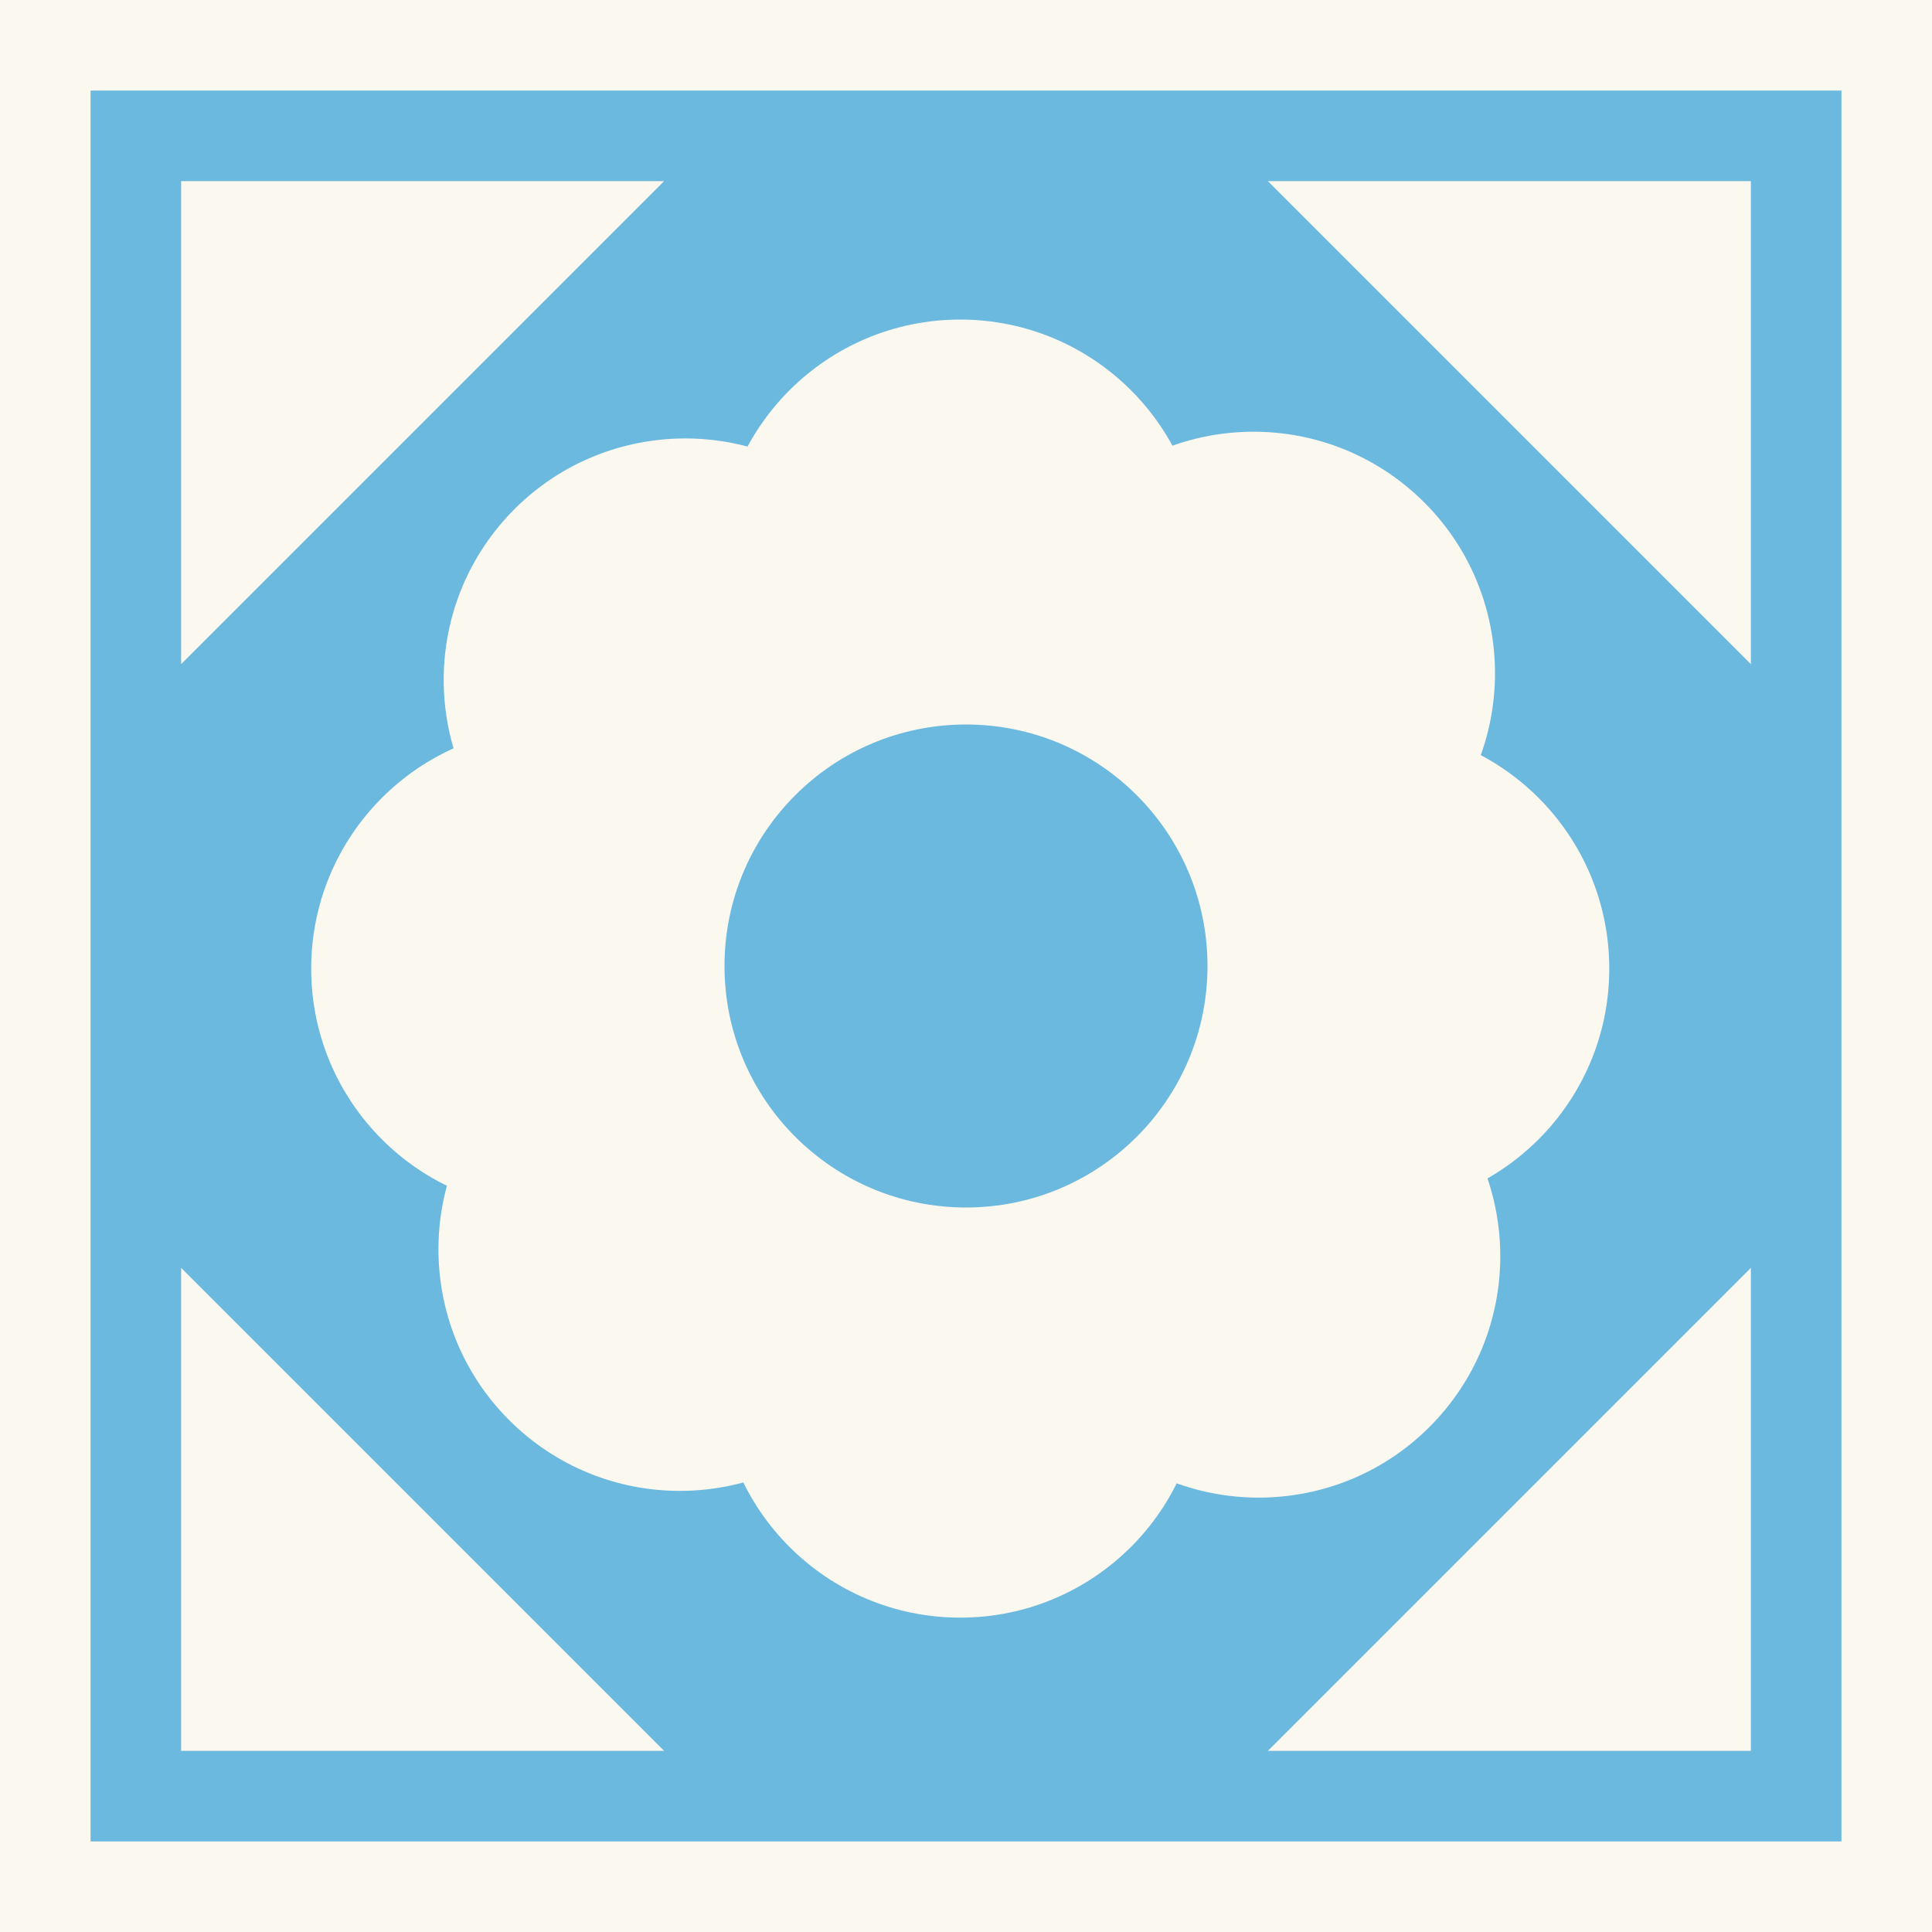
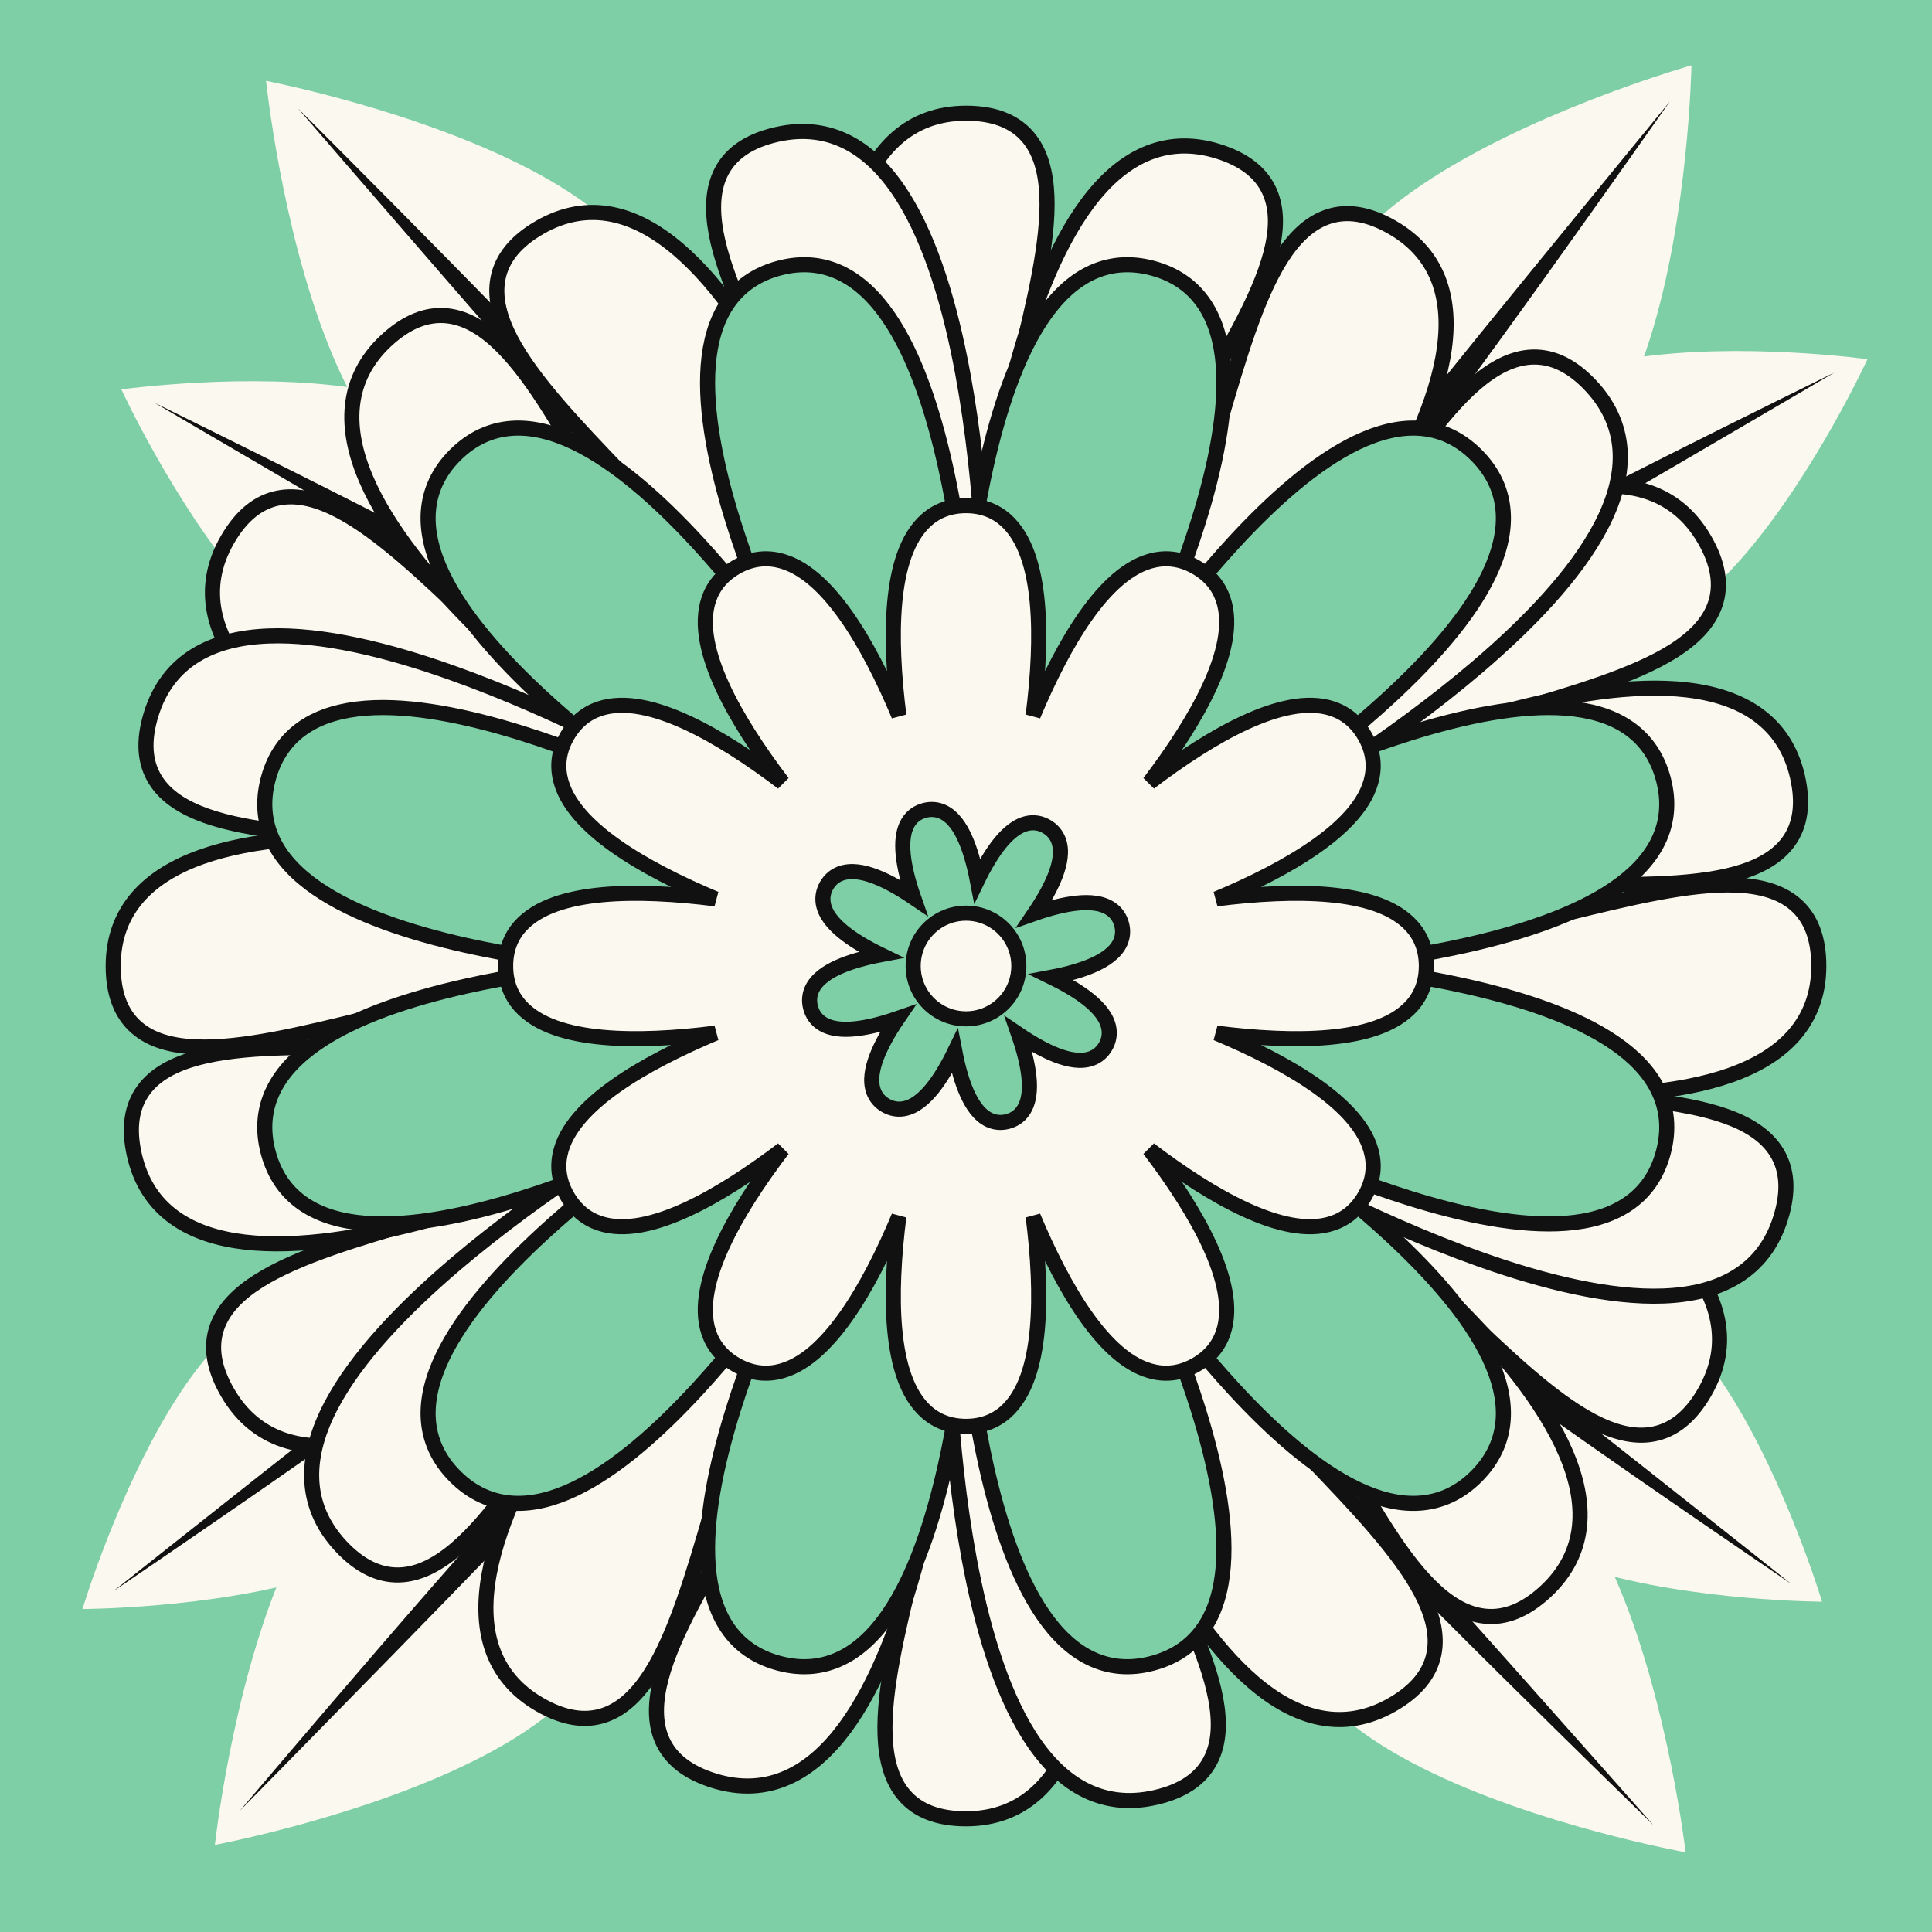
<svg xmlns="http://www.w3.org/2000/svg" width="64" height="64" viewBox="0 0 64 64" fill="none">
-   <rect width="64" height="64" fill="#FBF8EF" />
-   <rect width="58" height="58" transform="matrix(0 -1 1 0 3 61)" fill="#6CB9E0" />
-   <path d="M58 42V58H42L58 42Z" fill="#FBF8EF" />
-   <path d="M42 6H58V22L42 6Z" fill="#FBF8EF" />
-   <path d="M22 6H6V22L22 6Z" fill="#FBF8EF" />
-   <path d="M22 58H6V42L22 58Z" fill="#FBF8EF" />
-   <rect x="23.809" y="10.586" width="16" height="16" rx="8" fill="#FBF8EF" />
-   <rect x="41" y="11" width="16" height="16" rx="8" transform="rotate(42.3443 41 11)" fill="#FBF8EF" />
-   <rect x="23.809" y="37.586" width="16" height="16" rx="8" fill="#FBF8EF" />
-   <rect x="22" y="30.086" width="16" height="16" rx="8" transform="rotate(42.3443 22 30.0863)" fill="#FBF8EF" />
-   <rect x="53.309" y="24.086" width="16" height="16" rx="8" transform="rotate(90 53.3086 24.0863)" fill="#FBF8EF" />
-   <rect x="53" y="41.086" width="16" height="16" rx="8" transform="rotate(132.344 53 41.0863)" fill="#FBF8EF" />
-   <rect x="26.309" y="24.086" width="16" height="16" rx="8" transform="rotate(90 26.3086 24.0863)" fill="#FBF8EF" />
-   <rect x="34" y="22" width="16" height="16" rx="8" transform="rotate(132.344 34 22)" fill="#FBF8EF" />
-   <rect x="24" y="24" width="16" height="16" rx="8" fill="#6CB9E0" />
+   <g clip-path="url(#clip0_379_1488)">
+     <rect width="64" height="64" fill="#7ECEA6" />
+     <path d="M2.732 53.301C2.732 53.301 19.719 53.258 13.336 45.053C7.47 37.512 2.732 53.301 2.732 53.301Z" fill="#FBF8EF" />
+     <path fill-rule="evenodd" clip-rule="evenodd" d="M13.414 45.148C13.359 45.075 3.752 52.713 3.752 52.713C3.752 52.713 13.892 45.826 13.762 45.633C13.632 45.439 13.498 45.261 13.414 45.148Z" fill="#111111" />
+     <path d="M7.118 61.115C7.118 61.115 9.295 41.14 18.148 49.675C26.284 57.518 7.118 61.115 7.118 61.115Z" fill="#FBF8EF" />
+     <path fill-rule="evenodd" clip-rule="evenodd" d="M18.047 49.572C18.126 49.646 7.939 59.99 7.939 59.99C7.939 59.99 17.309 48.924 17.52 49.101C17.732 49.279 17.924 49.459 18.047 49.572Z" fill="#111111" />
+     <path d="M55.839 61.36C55.839 61.36 36.062 57.811 45.186 49.568C53.572 41.992 55.839 61.36 55.839 61.36Z" fill="#FBF8EF" />
+     <path fill-rule="evenodd" clip-rule="evenodd" d="M45.08 49.663C45.159 49.59 54.776 60.465 54.776 60.465C54.776 60.465 44.383 50.355 44.574 50.156C44.765 49.957 44.958 49.778 45.08 49.663Z" fill="#111111" />
+     <path d="M8.813 2.678C8.813 2.678 28.544 6.481 19.314 14.606C10.831 22.074 8.813 2.678 8.813 2.678Z" fill="#FBF8EF" />
+     <path fill-rule="evenodd" clip-rule="evenodd" d="M19.425 14.512C19.346 14.585 9.869 3.587 9.869 3.587C9.869 3.587 20.132 13.83 19.938 14.026C19.744 14.223 19.549 14.4 19.425 14.512Z" fill="#111111" />
+     <path d="M56.032 2.164C56.032 2.164 55.663 22.254 46.078 14.551C37.268 7.472 56.032 2.164 56.032 2.164Z" fill="#FBF8EF" />
+     <path fill-rule="evenodd" clip-rule="evenodd" d="M46.19 14.644C46.104 14.578 55.318 3.359 55.318 3.359C55.318 3.359 46.983 15.223 46.757 15.065C46.53 14.908 46.322 14.746 46.19 14.644Z" fill="#111111" />
+     <path d="M4.02 12.899C4.02 12.899 20.846 10.57 15.672 19.586C10.916 27.873 4.02 12.899 4.02 12.899Z" fill="#FBF8EF" />
+     <path fill-rule="evenodd" clip-rule="evenodd" d="M15.736 19.481C15.692 19.561 5.113 13.339 5.113 13.339C5.113 13.339 16.116 18.742 16.014 18.952C15.912 19.162 15.804 19.357 15.736 19.481Z" fill="#111111" />
+     <path d="M61.863 11.899C61.863 11.899 45.037 9.57 50.211 18.586C54.966 26.873 61.863 11.899 61.863 11.899Z" fill="#FBF8EF" />
+     <path fill-rule="evenodd" clip-rule="evenodd" d="M50.147 18.481C50.19 18.561 60.77 12.339 60.77 12.339C60.77 12.339 49.767 17.742 49.869 17.952C49.971 18.162 50.078 18.357 50.147 18.481Z" fill="#111111" />
+     <path d="M60.358 53.057C60.358 53.057 43.371 53.014 49.754 44.809C55.62 37.268 60.358 53.057 60.358 53.057Z" fill="#FBF8EF" />
+     <path fill-rule="evenodd" clip-rule="evenodd" d="M49.676 44.904C49.731 44.831 59.337 52.469 59.337 52.469C59.337 52.469 49.198 45.583 49.328 45.389C49.458 45.195 49.592 45.017 49.676 44.904Z" fill="#111111" />
+     <path d="M42.042 21.958C43.043 20.728 44.224 19.175 45.261 17.538C46.448 15.663 47.463 13.653 47.792 11.877C47.957 10.987 47.952 10.139 47.697 9.39C47.439 8.635 46.931 8 46.125 7.535C45.327 7.074 44.614 6.966 43.977 7.184C43.35 7.399 42.849 7.911 42.431 8.573C41.614 9.868 41.028 11.874 40.44 13.891L40.406 14.009C39.798 16.09 39.181 18.178 38.304 19.637C37.868 20.364 37.379 20.913 36.817 21.229C36.263 21.541 35.618 21.638 34.833 21.428C34.048 21.218 33.538 20.81 33.214 20.264C32.885 19.709 32.736 18.989 32.721 18.142C32.692 16.439 33.202 14.322 33.716 12.216L33.745 12.097C34.244 10.056 34.741 8.026 34.68 6.497C34.649 5.713 34.472 5.02 34.036 4.521C33.593 4.013 32.921 3.75 32 3.75C31.069 3.75 30.312 4.046 29.711 4.571C29.116 5.091 28.688 5.824 28.385 6.677C27.782 8.38 27.656 10.628 27.747 12.845C27.826 14.782 28.072 16.716 28.324 18.282C27.76 16.8 27.005 15.002 26.106 13.285C25.076 11.319 23.843 9.435 22.469 8.263C21.78 7.675 21.044 7.254 20.268 7.101C19.485 6.947 18.681 7.069 17.875 7.535C17.077 7.995 16.627 8.559 16.497 9.22C16.369 9.87 16.562 10.56 16.927 11.254C17.64 12.608 19.085 14.118 20.537 15.636C20.565 15.666 20.594 15.695 20.622 15.725C22.12 17.291 23.62 18.87 24.446 20.359C24.857 21.101 25.088 21.798 25.081 22.443C25.073 23.078 24.835 23.686 24.261 24.261C23.686 24.835 23.078 25.073 22.443 25.081C21.798 25.088 21.101 24.857 20.359 24.446C18.87 23.62 17.291 22.12 15.725 20.622C15.695 20.594 15.666 20.565 15.636 20.537C14.118 19.085 12.608 17.64 11.254 16.927C10.56 16.562 9.87 16.369 9.22 16.497C8.559 16.627 7.995 17.077 7.535 17.875C7.069 18.681 6.947 19.485 7.101 20.268C7.254 21.044 7.675 21.78 8.263 22.469C9.435 23.843 11.319 25.076 13.285 26.106C15.002 27.005 16.8 27.76 18.282 28.324C16.716 28.072 14.782 27.826 12.845 27.747C10.628 27.656 8.38 27.782 6.677 28.385C5.824 28.688 5.091 29.116 4.571 29.711C4.046 30.312 3.75 31.069 3.75 32C3.75 32.921 4.013 33.593 4.521 34.036C5.02 34.472 5.713 34.649 6.497 34.68C8.026 34.741 10.056 34.244 12.097 33.745L12.216 33.716C14.322 33.202 16.439 32.692 18.142 32.721C18.989 32.736 19.709 32.885 20.264 33.214C20.81 33.538 21.218 34.048 21.428 34.833C21.638 35.618 21.541 36.263 21.229 36.817C20.913 37.379 20.364 37.868 19.637 38.304C18.178 39.181 16.09 39.798 14.009 40.406L13.891 40.44C11.874 41.028 9.868 41.614 8.573 42.431C7.911 42.849 7.399 43.35 7.184 43.977C6.966 44.614 7.074 45.327 7.535 46.125C8 46.931 8.635 47.439 9.39 47.697C10.139 47.952 10.987 47.957 11.877 47.792C13.653 47.463 15.663 46.448 17.538 45.261C19.175 44.224 20.728 43.043 21.958 42.042C20.957 43.272 19.776 44.825 18.739 46.462C17.552 48.337 16.537 50.347 16.208 52.123C16.043 53.013 16.048 53.861 16.303 54.61C16.561 55.365 17.069 56 17.875 56.465C18.673 56.926 19.386 57.034 20.023 56.816C20.65 56.601 21.151 56.089 21.57 55.426C22.386 54.133 22.972 52.126 23.56 50.109L23.594 49.991C24.201 47.91 24.819 45.822 25.696 44.362C26.132 43.636 26.621 43.087 27.183 42.771C27.737 42.459 28.382 42.362 29.167 42.572C29.952 42.782 30.462 43.19 30.786 43.736C31.115 44.291 31.264 45.011 31.279 45.858C31.308 47.561 30.799 49.678 30.284 51.784L30.255 51.903C29.756 53.944 29.259 55.974 29.32 57.503C29.351 58.286 29.528 58.98 29.964 59.479C30.407 59.987 31.079 60.25 32 60.25C32.931 60.25 33.688 59.954 34.289 59.429C34.885 58.909 35.312 58.176 35.615 57.323C36.218 55.62 36.344 53.372 36.253 51.155C36.174 49.218 35.928 47.284 35.676 45.718C36.24 47.2 36.995 48.998 37.894 50.715C38.924 52.681 40.157 54.565 41.531 55.737C42.219 56.325 42.956 56.746 43.732 56.899C44.515 57.053 45.319 56.931 46.125 56.465C46.923 56.005 47.373 55.441 47.503 54.78C47.631 54.13 47.438 53.44 47.073 52.746C46.36 51.392 44.915 49.882 43.463 48.364L43.378 48.275C41.88 46.709 40.38 45.13 39.554 43.641C39.143 42.899 38.912 42.202 38.919 41.557C38.926 40.922 39.165 40.314 39.739 39.739C40.314 39.165 40.922 38.926 41.557 38.919C42.202 38.912 42.899 39.143 43.641 39.554C45.13 40.38 46.709 41.88 48.275 43.378L48.364 43.463C49.882 44.915 51.392 46.36 52.746 47.073C53.44 47.438 54.13 47.631 54.78 47.503C55.441 47.373 56.005 46.923 56.465 46.125C56.931 45.319 57.053 44.515 56.899 43.732C56.746 42.956 56.325 42.219 55.737 41.531C54.565 40.157 52.681 38.924 50.715 37.894C48.998 36.995 47.2 36.24 45.718 35.676C47.284 35.928 49.218 36.174 51.155 36.253C53.372 36.344 55.62 36.218 57.323 35.615C58.176 35.312 58.909 34.885 59.429 34.289C59.954 33.688 60.25 32.931 60.25 32C60.25 31.079 59.987 30.407 59.479 29.964C58.98 29.528 58.286 29.351 57.503 29.32C55.974 29.259 53.944 29.756 51.903 30.255L51.784 30.284C49.678 30.799 47.561 31.308 45.858 31.279C45.011 31.264 44.291 31.115 43.736 30.786C43.19 30.462 42.782 29.952 42.572 29.167C42.362 28.382 42.459 27.737 42.771 27.183C43.087 26.621 43.636 26.132 44.362 25.696C45.822 24.819 47.91 24.201 49.991 23.594L50.109 23.56C52.126 22.972 54.133 22.386 55.426 21.57C56.089 21.151 56.601 20.65 56.816 20.023C57.034 19.386 56.926 18.673 56.465 17.875C56 17.069 55.365 16.561 54.61 16.303C53.861 16.048 53.013 16.043 52.123 16.208C50.347 16.537 48.337 17.552 46.462 18.739C44.825 19.776 43.272 20.957 42.042 21.958Z" fill="#FBF8EF" stroke="#111111" stroke-width="0.5" />
+     <path d="M44.559 25.371C45.878 24.492 47.464 23.357 48.938 22.099C50.627 20.658 52.19 19.038 53.028 17.438C53.449 16.636 53.695 15.825 53.672 15.034C53.648 14.237 53.351 13.48 52.718 12.797C52.092 12.121 51.442 11.808 50.769 11.828C50.107 11.847 49.477 12.189 48.882 12.698C47.719 13.694 46.567 15.438 45.41 17.191L45.342 17.293C44.148 19.102 42.941 20.915 41.672 22.051C41.04 22.616 40.412 22.996 39.781 23.132C39.16 23.266 38.514 23.169 37.827 22.736C37.139 22.303 36.772 21.763 36.624 21.145C36.473 20.518 36.544 19.787 36.78 18.973C37.255 17.338 38.367 15.465 39.48 13.605L39.543 13.5C40.623 11.698 41.696 9.904 42.09 8.426C42.292 7.668 42.327 6.953 42.058 6.347C41.785 5.732 41.221 5.282 40.341 5.01C39.451 4.735 38.64 4.795 37.912 5.118C37.189 5.44 36.564 6.013 36.023 6.739C34.944 8.188 34.16 10.298 33.592 12.443C33.095 14.317 32.759 16.238 32.538 17.808C32.436 16.226 32.246 14.285 31.894 12.379C31.49 10.197 30.868 8.033 29.902 6.507C29.418 5.742 28.838 5.122 28.142 4.747C27.44 4.369 26.636 4.248 25.728 4.455C24.83 4.659 24.233 5.065 23.914 5.658C23.6 6.241 23.581 6.957 23.724 7.728C24.005 9.232 24.939 11.102 25.879 12.981C25.897 13.018 25.916 13.054 25.934 13.091C26.903 15.03 27.87 16.981 28.219 18.647C28.393 19.477 28.407 20.212 28.21 20.826C28.015 21.431 27.608 21.941 26.89 22.32C26.171 22.7 25.52 22.748 24.911 22.567C24.292 22.384 23.694 21.957 23.107 21.345C21.929 20.117 20.863 18.217 19.809 16.323C19.789 16.287 19.769 16.252 19.749 16.216C18.728 14.38 17.712 12.553 16.628 11.473C16.073 10.919 15.471 10.531 14.812 10.462C14.143 10.391 13.471 10.654 12.795 11.28C12.113 11.913 11.759 12.645 11.675 13.438C11.591 14.225 11.776 15.053 12.134 15.884C12.849 17.543 14.284 19.277 15.858 20.842C17.233 22.209 18.729 23.46 19.977 24.437C18.556 23.734 16.781 22.928 14.953 22.28C12.862 21.538 10.677 20.995 8.872 21.069C7.968 21.105 7.141 21.298 6.468 21.713C5.79 22.132 5.283 22.768 5.008 23.658C4.736 24.538 4.789 25.257 5.143 25.83C5.491 26.394 6.102 26.768 6.841 27.029C8.284 27.539 10.371 27.664 12.468 27.79L12.59 27.797C14.754 27.927 16.927 28.066 18.545 28.597C19.351 28.861 19.994 29.216 20.427 29.694C20.854 30.165 21.092 30.773 21.061 31.584C21.03 32.396 20.746 32.984 20.285 33.422C19.817 33.865 19.149 34.17 18.325 34.373C16.672 34.779 14.494 34.752 12.327 34.718L12.205 34.716C10.104 34.682 8.014 34.649 6.536 35.047C5.779 35.251 5.142 35.578 4.753 36.114C4.356 36.659 4.248 37.372 4.453 38.27C4.66 39.178 5.117 39.85 5.761 40.32C6.401 40.785 7.21 41.04 8.11 41.145C9.904 41.355 12.123 40.979 14.265 40.399C16.136 39.891 17.968 39.222 19.438 38.629C18.119 39.508 16.533 40.643 15.058 41.901C13.37 43.342 11.807 44.962 10.968 46.562C10.548 47.364 10.302 48.176 10.325 48.966C10.348 49.763 10.646 50.52 11.278 51.203C11.905 51.879 12.554 52.192 13.228 52.172C13.89 52.153 14.519 51.811 15.115 51.302C16.277 50.306 17.429 48.562 18.587 46.809L18.654 46.707C19.849 44.898 21.056 43.085 22.324 41.95C22.956 41.384 23.585 41.004 24.215 40.868C24.836 40.734 25.482 40.831 26.17 41.264C26.858 41.697 27.225 42.237 27.373 42.855C27.523 43.482 27.453 44.213 27.216 45.027C26.742 46.662 25.63 48.535 24.516 50.395L24.453 50.5C23.374 52.302 22.3 54.096 21.906 55.574C21.705 56.332 21.669 57.047 21.938 57.653C22.212 58.268 22.776 58.718 23.656 58.99C24.545 59.265 25.356 59.206 26.085 58.882C26.808 58.56 27.433 57.987 27.974 57.261C29.053 55.812 29.837 53.702 30.405 51.557C30.901 49.683 31.238 47.762 31.459 46.192C31.561 47.774 31.75 49.715 32.103 51.621C32.507 53.803 33.128 55.967 34.094 57.493C34.579 58.258 35.158 58.878 35.855 59.253C36.557 59.631 37.361 59.752 38.269 59.545C39.167 59.341 39.763 58.935 40.083 58.342C40.397 57.759 40.416 57.043 40.272 56.272C39.992 54.768 39.057 52.898 38.118 51.019L38.063 50.91C37.094 48.971 36.127 47.019 35.778 45.353C35.604 44.523 35.589 43.788 35.787 43.174C35.981 42.569 36.388 42.059 37.107 41.68C37.826 41.3 38.477 41.252 39.086 41.433C39.704 41.617 40.302 42.043 40.889 42.655C42.068 43.883 43.134 45.783 44.188 47.677L44.247 47.784C45.269 49.62 46.285 51.447 47.368 52.527C47.923 53.081 48.525 53.469 49.184 53.538C49.854 53.609 50.526 53.346 51.201 52.72C51.884 52.087 52.238 51.355 52.322 50.562C52.405 49.775 52.221 48.947 51.863 48.116C51.148 46.457 49.712 44.723 48.138 43.158C46.763 41.791 45.268 40.54 44.019 39.563C45.44 40.266 47.216 41.072 49.043 41.72C51.135 42.462 53.319 43.005 55.124 42.931C56.029 42.895 56.855 42.702 57.528 42.287C58.207 41.868 58.714 41.232 58.988 40.343C59.261 39.462 59.207 38.743 58.853 38.17C58.505 37.606 57.895 37.231 57.156 36.971C55.712 36.461 53.626 36.336 51.529 36.21L51.407 36.203C49.243 36.073 47.069 35.934 45.452 35.403C44.646 35.139 44.003 34.784 43.57 34.306C43.143 33.835 42.905 33.227 42.935 32.416C42.966 31.604 43.25 31.016 43.711 30.578C44.179 30.135 44.848 29.83 45.671 29.628C47.324 29.221 49.502 29.248 51.67 29.282L51.792 29.284C53.893 29.318 55.983 29.351 57.46 28.953C58.217 28.749 58.854 28.422 59.244 27.886C59.641 27.341 59.748 26.628 59.544 25.73C59.337 24.822 58.88 24.149 58.235 23.68C57.596 23.215 56.786 22.96 55.887 22.855C54.093 22.645 51.873 23.021 49.732 23.602C47.861 24.109 46.029 24.778 44.559 25.371Z" fill="#FBF8EF" stroke="#111111" stroke-width="0.5" />
+     <path d="M38.178 21.277C38.689 20.114 39.247 18.719 39.693 17.291C40.253 15.499 40.644 13.631 40.523 12.101C40.462 11.334 40.272 10.635 39.895 10.072C39.513 9.504 38.952 9.091 38.183 8.885C37.414 8.679 36.722 8.756 36.108 9.057C35.499 9.356 34.985 9.866 34.549 10.5C33.68 11.765 33.084 13.578 32.672 15.41C32.345 16.869 32.131 18.357 31.992 19.619C31.853 18.357 31.639 16.869 31.311 15.41C30.9 13.578 30.304 11.765 29.435 10.5C28.999 9.866 28.485 9.356 27.876 9.057C27.262 8.756 26.57 8.679 25.801 8.885C25.032 9.091 24.47 9.504 24.089 10.072C23.712 10.635 23.521 11.334 23.461 12.101C23.34 13.631 23.731 15.499 24.291 17.291C24.737 18.719 25.295 20.114 25.806 21.277C25.054 20.253 24.125 19.072 23.112 17.972C21.84 16.591 20.417 15.318 19.032 14.658C18.337 14.327 17.637 14.142 16.961 14.188C16.278 14.234 15.64 14.514 15.077 15.076C14.514 15.639 14.235 16.277 14.188 16.96C14.143 17.636 14.327 18.336 14.659 19.031C15.319 20.416 16.592 21.839 17.973 23.111C19.073 24.125 20.254 25.054 21.277 25.805C20.115 25.294 18.72 24.736 17.292 24.29C15.5 23.73 13.631 23.339 12.101 23.46C11.334 23.521 10.635 23.711 10.073 24.088C9.505 24.47 9.092 25.031 8.886 25.8C8.68 26.569 8.757 27.261 9.058 27.875C9.357 28.484 9.867 28.998 10.501 29.434C11.765 30.303 13.579 30.899 15.411 31.311C16.87 31.638 18.358 31.852 19.62 31.991C18.358 32.13 16.87 32.344 15.411 32.672C13.579 33.083 11.765 33.679 10.501 34.548C9.867 34.984 9.357 35.498 9.058 36.107C8.757 36.721 8.68 37.414 8.886 38.182C9.092 38.951 9.505 39.513 10.073 39.894C10.635 40.271 11.334 40.462 12.101 40.522C13.631 40.643 15.5 40.252 17.292 39.692C18.72 39.246 20.115 38.688 21.277 38.177C20.254 38.929 19.073 39.858 17.973 40.871C16.592 42.143 15.319 43.566 14.659 44.951C14.327 45.646 14.143 46.346 14.188 47.022C14.235 47.705 14.514 48.343 15.077 48.906C15.64 49.469 16.278 49.748 16.961 49.794C17.637 49.84 18.337 49.656 19.032 49.324C20.417 48.664 21.84 47.391 23.112 46.01C24.125 44.91 25.054 43.729 25.806 42.706C25.295 43.868 24.737 45.263 24.291 46.691C23.731 48.483 23.34 50.352 23.461 51.882C23.521 52.649 23.712 53.348 24.089 53.91C24.47 54.478 25.032 54.891 25.801 55.097C26.57 55.303 27.262 55.226 27.876 54.925C28.485 54.627 28.999 54.116 29.435 53.482C30.304 52.218 30.9 50.404 31.311 48.572C31.639 47.113 31.853 45.625 31.992 44.363C32.131 45.625 32.345 47.113 32.672 48.572C33.084 50.404 33.68 52.218 34.549 53.482C34.985 54.116 35.499 54.627 36.108 54.925C36.722 55.226 37.414 55.303 38.183 55.097C38.952 54.891 39.513 54.478 39.895 53.91C40.272 53.348 40.462 52.649 40.523 51.882C40.644 50.352 40.253 48.483 39.693 46.691C39.247 45.263 38.689 43.868 38.178 42.706C38.929 43.729 39.858 44.91 40.872 46.01C42.144 47.391 43.567 48.664 44.952 49.324C45.647 49.656 46.347 49.84 47.023 49.794C47.706 49.748 48.344 49.469 48.907 48.906C49.469 48.343 49.749 47.705 49.795 47.022C49.841 46.346 49.656 45.646 49.325 44.951C48.665 43.566 47.392 42.143 46.011 40.871C44.911 39.858 43.73 38.929 42.706 38.177C43.869 38.688 45.264 39.246 46.692 39.692C48.484 40.252 50.352 40.643 51.882 40.522C52.65 40.462 53.349 40.271 53.911 39.894C54.479 39.513 54.892 38.951 55.098 38.182C55.304 37.414 55.227 36.721 54.926 36.107C54.627 35.498 54.117 34.984 53.483 34.548C52.218 33.679 50.405 33.083 48.573 32.672C47.114 32.344 45.626 32.13 44.364 31.991C45.626 31.852 47.114 31.638 48.573 31.311C50.405 30.899 52.218 30.303 53.483 29.434C54.117 28.998 54.627 28.484 54.926 27.875C55.227 27.261 55.304 26.569 55.098 25.8C54.892 25.031 54.479 24.47 53.911 24.088C53.349 23.711 52.65 23.521 51.882 23.46C50.352 23.339 48.484 23.73 46.692 24.29C45.264 24.736 43.869 25.294 42.706 25.805C43.73 25.054 44.911 24.125 46.011 23.111C47.392 21.839 48.665 20.416 49.325 19.031C49.656 18.336 49.841 17.636 49.795 16.96C49.749 16.277 49.469 15.639 48.907 15.076C48.344 14.514 47.706 14.234 47.023 14.188C46.347 14.142 45.647 14.327 44.952 14.658C43.567 15.318 42.144 16.591 40.872 17.972C39.858 19.072 38.929 20.253 38.178 21.277Z" fill="#7ECEA6" stroke="#111111" stroke-width="0.5" />
+     <path d="M34.224 23.701C34.302 23.084 34.367 22.414 34.394 21.743C34.443 20.551 34.377 19.329 34.046 18.395C33.88 17.927 33.641 17.515 33.303 17.218C32.959 16.918 32.526 16.75 32 16.75C31.474 16.75 31.041 16.918 30.698 17.218C30.359 17.515 30.12 17.927 29.954 18.395C29.623 19.329 29.557 20.551 29.606 21.743C29.633 22.414 29.698 23.084 29.776 23.701C29.536 23.128 29.257 22.515 28.945 21.92C28.392 20.863 27.723 19.838 26.97 19.195C26.591 18.872 26.179 18.634 25.737 18.548C25.289 18.459 24.83 18.53 24.375 18.793C23.92 19.056 23.629 19.418 23.481 19.85C23.336 20.276 23.335 20.752 23.426 21.241C23.606 22.215 24.16 23.307 24.798 24.314C25.157 24.882 25.548 25.43 25.925 25.925C25.43 25.548 24.882 25.157 24.314 24.798C23.307 24.16 22.215 23.606 21.241 23.426C20.752 23.335 20.276 23.336 19.85 23.481C19.418 23.629 19.056 23.92 18.793 24.375C18.53 24.83 18.459 25.289 18.548 25.737C18.634 26.179 18.872 26.591 19.195 26.97C19.838 27.723 20.863 28.392 21.92 28.945C22.515 29.257 23.128 29.536 23.701 29.776C23.084 29.698 22.414 29.633 21.743 29.606C20.551 29.557 19.329 29.623 18.395 29.954C17.927 30.12 17.515 30.359 17.218 30.698C16.918 31.041 16.75 31.474 16.75 32C16.75 32.526 16.918 32.959 17.218 33.303C17.515 33.641 17.927 33.88 18.395 34.046C19.329 34.377 20.551 34.443 21.743 34.394C22.414 34.367 23.084 34.302 23.701 34.224C23.128 34.464 22.515 34.743 21.92 35.055C20.863 35.608 19.838 36.277 19.195 37.031C18.872 37.409 18.634 37.821 18.548 38.263C18.459 38.711 18.53 39.17 18.793 39.625C19.056 40.08 19.418 40.371 19.85 40.519C20.276 40.664 20.752 40.665 21.241 40.574C22.215 40.394 23.307 39.84 24.314 39.202C24.882 38.843 25.43 38.452 25.925 38.075C25.548 38.57 25.157 39.118 24.798 39.685C24.16 40.693 23.606 41.785 23.426 42.759C23.335 43.248 23.336 43.724 23.481 44.15C23.629 44.582 23.92 44.944 24.375 45.207C24.83 45.47 25.289 45.541 25.737 45.452C26.179 45.365 26.591 45.128 26.97 44.805C27.723 44.162 28.392 43.137 28.945 42.08C29.257 41.485 29.536 40.872 29.776 40.299C29.698 40.916 29.633 41.586 29.606 42.257C29.557 43.449 29.623 44.671 29.954 45.605C30.12 46.073 30.359 46.486 30.698 46.782C31.041 47.082 31.474 47.25 32 47.25C32.526 47.25 32.959 47.082 33.303 46.782C33.641 46.486 33.88 46.073 34.046 45.605C34.377 44.671 34.443 43.449 34.394 42.257C34.367 41.586 34.302 40.916 34.224 40.299C34.464 40.872 34.743 41.485 35.055 42.08C35.608 43.137 36.277 44.162 37.031 44.805C37.409 45.128 37.821 45.365 38.263 45.452C38.711 45.541 39.17 45.47 39.625 45.207C40.08 44.944 40.371 44.582 40.519 44.15C40.664 43.724 40.665 43.248 40.574 42.759C40.394 41.785 39.84 40.693 39.202 39.685C38.843 39.118 38.452 38.57 38.075 38.075C38.57 38.452 39.118 38.843 39.685 39.202C40.693 39.84 41.785 40.394 42.759 40.574C43.248 40.665 43.724 40.664 44.15 40.519C44.582 40.371 44.944 40.08 45.207 39.625C45.47 39.17 45.541 38.711 45.452 38.263C45.365 37.821 45.128 37.409 44.805 37.031C44.162 36.277 43.137 35.608 42.08 35.055C41.485 34.743 40.872 34.464 40.299 34.224C40.916 34.302 41.586 34.367 42.257 34.394C43.449 34.443 44.671 34.377 45.605 34.046C46.073 33.88 46.486 33.641 46.782 33.303C47.082 32.959 47.25 32.526 47.25 32C47.25 31.474 47.082 31.041 46.782 30.698C46.486 30.359 46.073 30.12 45.605 29.954C44.671 29.623 43.449 29.557 42.257 29.606C41.586 29.633 40.916 29.698 40.299 29.776C40.872 29.536 41.485 29.257 42.08 28.945C43.137 28.392 44.162 27.723 44.805 26.97C45.128 26.591 45.365 26.179 45.452 25.737C45.541 25.289 45.47 24.83 45.207 24.375C44.944 23.92 44.582 23.629 44.15 23.481C43.724 23.336 43.248 23.335 42.759 23.426C41.785 23.606 40.693 24.16 39.685 24.798C39.118 25.157 38.57 25.548 38.075 25.925C38.452 25.43 38.843 24.882 39.202 24.314C39.84 23.307 40.394 22.215 40.574 21.241C40.665 20.752 40.664 20.276 40.519 19.85C40.371 19.418 40.08 19.056 39.625 18.793C39.17 18.53 38.711 18.459 38.263 18.548C37.821 18.634 37.409 18.872 37.031 19.195C36.277 19.838 35.608 20.863 35.055 21.92C34.743 22.515 34.464 23.128 34.224 23.701Z" fill="#FBF8EF" stroke="#111111" stroke-width="0.5" />
+     <path d="M32.376 29.166C32.329 28.923 32.268 28.651 32.188 28.383C32.069 27.979 31.902 27.559 31.666 27.257C31.546 27.105 31.4 26.971 31.222 26.891C31.039 26.809 30.836 26.79 30.623 26.847C30.409 26.905 30.242 27.022 30.125 27.185C30.011 27.343 29.951 27.532 29.924 27.724C29.87 28.103 29.936 28.551 30.034 28.96C30.099 29.232 30.182 29.498 30.264 29.732C30.059 29.593 29.823 29.444 29.577 29.31C29.207 29.109 28.792 28.93 28.412 28.884C28.22 28.861 28.022 28.87 27.839 28.939C27.652 29.01 27.495 29.14 27.384 29.332C27.273 29.524 27.239 29.725 27.271 29.923C27.302 30.116 27.394 30.291 27.51 30.446C27.74 30.752 28.103 31.022 28.462 31.242C28.701 31.388 28.948 31.518 29.171 31.626C28.927 31.672 28.655 31.734 28.387 31.813C27.983 31.932 27.563 32.099 27.261 32.336C27.109 32.455 26.975 32.601 26.895 32.779C26.813 32.962 26.794 33.165 26.852 33.379C26.909 33.593 27.027 33.759 27.189 33.877C27.348 33.991 27.536 34.05 27.728 34.078C28.107 34.131 28.555 34.066 28.964 33.968C29.236 33.902 29.502 33.819 29.737 33.738C29.597 33.943 29.448 34.178 29.315 34.424C29.114 34.794 28.935 35.209 28.888 35.59C28.865 35.782 28.874 35.98 28.943 36.162C29.015 36.35 29.145 36.507 29.336 36.617C29.528 36.728 29.729 36.762 29.927 36.73C30.12 36.699 30.295 36.608 30.45 36.491C30.756 36.261 31.027 35.899 31.246 35.54C31.392 35.301 31.522 35.054 31.63 34.831C31.677 35.074 31.738 35.346 31.817 35.615C31.936 36.018 32.104 36.439 32.34 36.74C32.459 36.893 32.605 37.026 32.783 37.106C32.967 37.188 33.169 37.207 33.383 37.15C33.597 37.093 33.763 36.975 33.881 36.812C33.995 36.654 34.054 36.465 34.082 36.273C34.136 35.894 34.07 35.447 33.972 35.038C33.906 34.765 33.823 34.499 33.742 34.265C33.947 34.404 34.183 34.553 34.429 34.687C34.798 34.888 35.214 35.067 35.594 35.113C35.786 35.136 35.984 35.128 36.166 35.058C36.354 34.987 36.511 34.857 36.621 34.665C36.732 34.474 36.766 34.273 36.734 34.075C36.703 33.882 36.612 33.706 36.496 33.551C36.266 33.245 35.903 32.975 35.544 32.755C35.305 32.609 35.058 32.48 34.835 32.371C35.079 32.325 35.35 32.264 35.619 32.184C36.023 32.065 36.443 31.898 36.744 31.662C36.897 31.542 37.031 31.396 37.11 31.218C37.193 31.035 37.212 30.832 37.154 30.618C37.097 30.404 36.979 30.238 36.816 30.121C36.658 30.007 36.469 29.947 36.278 29.92C35.898 29.866 35.451 29.931 35.042 30.03C34.77 30.095 34.503 30.178 34.269 30.26C34.408 30.055 34.557 29.819 34.691 29.573C34.892 29.203 35.071 28.788 35.117 28.408C35.141 28.215 35.132 28.018 35.062 27.835C34.991 27.648 34.861 27.491 34.669 27.38C34.478 27.269 34.277 27.235 34.079 27.267C33.886 27.298 33.711 27.39 33.556 27.506C33.249 27.736 32.979 28.099 32.76 28.458C32.613 28.697 32.484 28.943 32.376 29.166Z" fill="#7ECEA6" stroke="#111111" stroke-width="0.5" />
+     <rect x="30.25" y="30.25" width="3.5" height="3.5" rx="1.75" fill="#FBF8EF" stroke="#111111" stroke-width="0.5" />
+   </g>
+   <defs>
+     <clipPath id="clip0_379_1488">
+       <rect width="64" height="64" fill="white" />
+     </clipPath>
+   </defs>
</svg>
